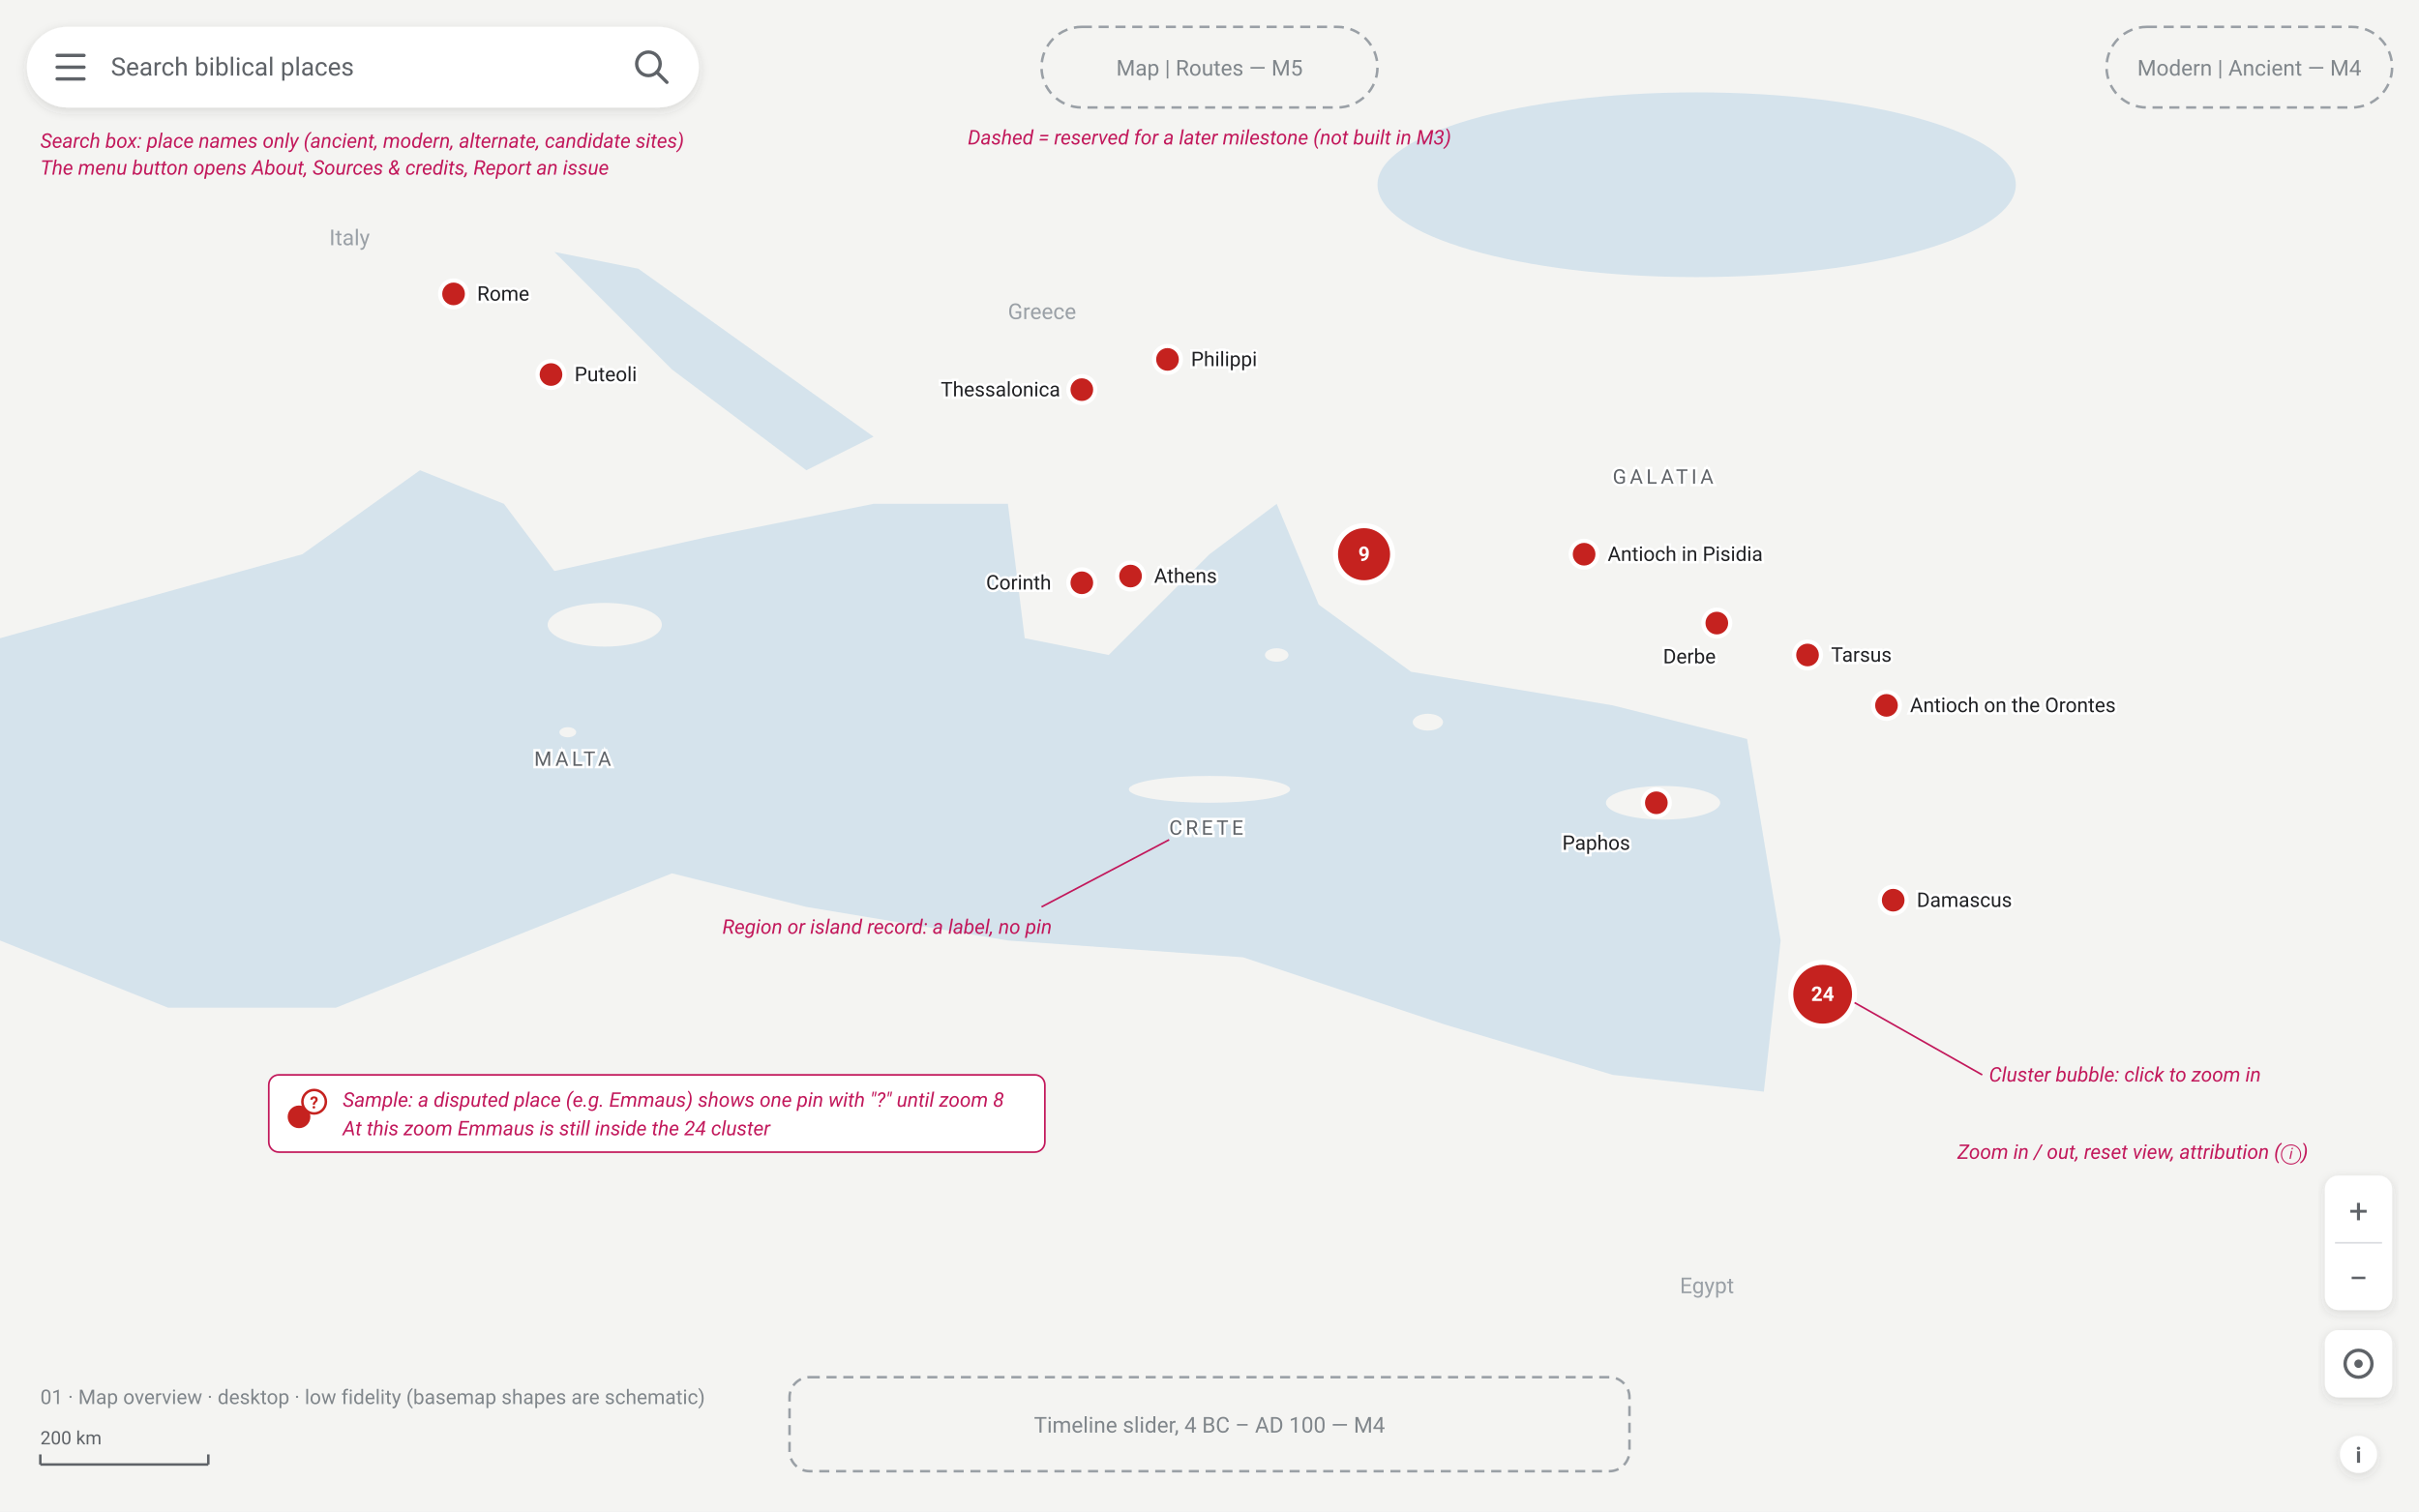
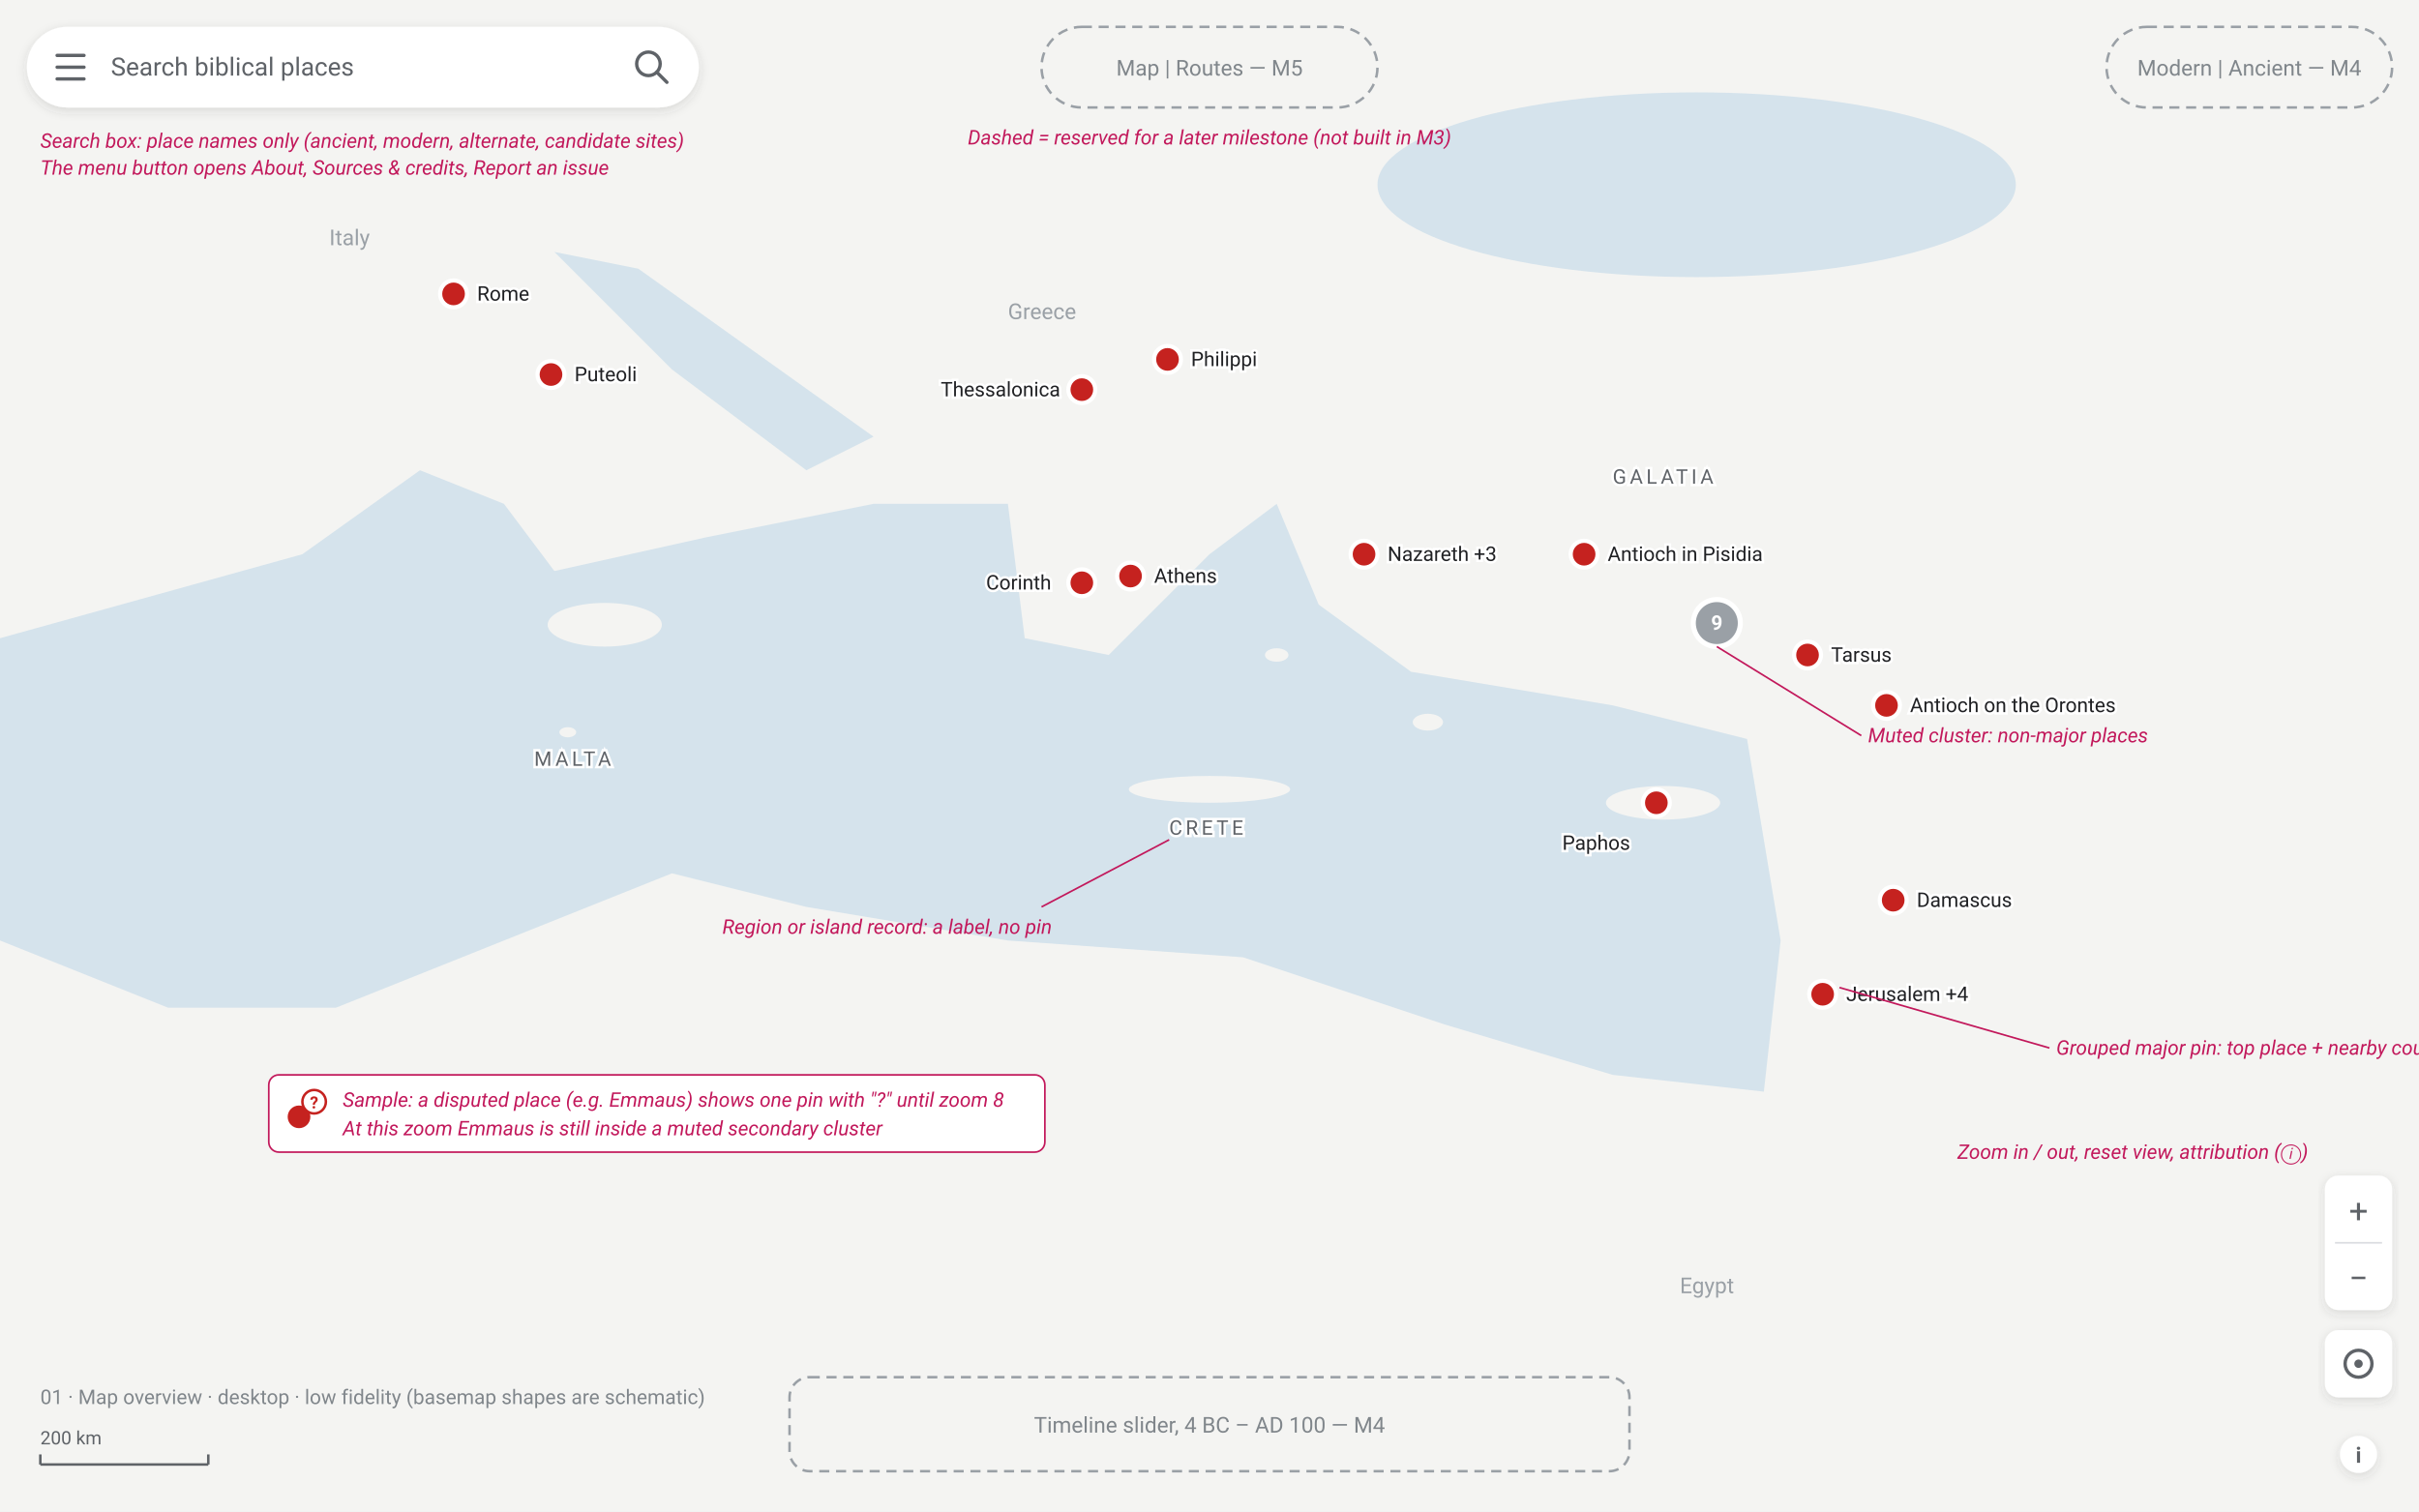
<svg xmlns="http://www.w3.org/2000/svg" width="1440" height="900" viewBox="0 0 1440 900" font-family="system-ui, 'Segoe UI', Roboto, Arial, sans-serif">
  <defs>
    <filter id="shadow" x="-10%" y="-20%" width="120%" height="160%">
      <feDropShadow dx="0" dy="1" stdDeviation="1.5" flood-color="#3C4043" flood-opacity="0.3" />
      <feDropShadow dx="0" dy="2" stdDeviation="3" flood-color="#3C4043" flood-opacity="0.15" />
    </filter>
    <style>
      .label { font-size: 12px; fill: #202124; paint-order: stroke; stroke: #ffffff; stroke-width: 3px; }
      .region { font-size: 12px; fill: #5F6368; letter-spacing: 2px; paint-order: stroke; stroke: #ffffff; stroke-width: 3px; }
      .country { font-size: 13px; fill: #9AA0A6; }
      .note { font-size: 12px; fill: #C2185B; font-style: italic; }
      .reserved { fill: none; stroke: #9AA0A6; stroke-width: 1.5; stroke-dasharray: 6 4; }
      .reservedText { font-size: 13px; fill: #80868B; }
      .pin { fill: #C5221F; stroke: #ffffff; stroke-width: 2.5; }
      .leader { stroke: #C2185B; stroke-width: 1; fill: none; }
    </style>
  </defs>
  <rect width="1440" height="900" fill="#F4F4F2" />
  <path fill="#D5E3EC" d="M0,380 L180,330 L250,280 L300,300 L330,340 L420,320 L520,300 L600,300 L610,380 L660,390 L720,330 L760,300 L785,360 L840,400 L960,420 L1040,440 L1060,560 L1050,650 L960,640 L860,610 L740,570 L600,560 L480,540 L400,520 L300,560 L200,600 L100,600 L0,560 Z" />
  <path fill="#D5E3EC" d="M330,150 L380,160 L520,260 L480,280 L400,220 Z" />
  <ellipse cx="1010" cy="110" rx="190" ry="55" fill="#D5E3EC" />
  <ellipse cx="360" cy="372" rx="34" ry="13" fill="#F4F4F2" />
  <ellipse cx="338" cy="436" rx="5" ry="3" fill="#F4F4F2" />
  <ellipse cx="720" cy="470" rx="48" ry="8" fill="#F4F4F2" />
  <ellipse cx="990" cy="478" rx="34" ry="10" fill="#F4F4F2" />
  <ellipse cx="760" cy="390" rx="7" ry="4" fill="#F4F4F2" />
  <ellipse cx="850" cy="430" rx="9" ry="5" fill="#F4F4F2" />
  <text class="country" x="196" y="146">Italy</text>
  <text class="country" x="600" y="190">Greece</text>
  <text class="country" x="1000" y="770">Egypt</text>
  <text class="region" x="960" y="288">GALATIA</text>
  <text class="region" x="696" y="497">CRETE</text>
  <text class="region" x="318" y="456">MALTA</text>
  <g>
    <circle class="pin" cx="270" cy="175" r="8" />
    <text class="label" x="284" y="179">Rome</text>
    <circle class="pin" cx="328" cy="223" r="8" />
    <text class="label" x="342" y="227">Puteoli</text>
    <circle class="pin" cx="644" cy="232" r="8" />
    <text class="label" x="560" y="236">Thessalonica</text>
    <circle class="pin" cx="695" cy="214" r="8" />
    <text class="label" x="709" y="218">Philippi</text>
    <circle class="pin" cx="644" cy="347" r="8" />
    <text class="label" x="587" y="351">Corinth</text>
    <circle class="pin" cx="673" cy="343" r="8" />
    <text class="label" x="687" y="347">Athens</text>
    <circle class="pin" cx="943" cy="330" r="8" />
    <text class="label" x="957" y="334">Antioch in Pisidia</text>
    <circle class="pin" cx="1076" cy="390" r="8" />
    <text class="label" x="1090" y="394">Tarsus</text>
    <circle class="pin" cx="1123" cy="420" r="8" />
    <text class="label" x="1137" y="424">Antioch on the Orontes</text>
    <circle class="pin" cx="986" cy="478" r="8" />
    <text class="label" x="930" y="506">Paphos</text>
    <circle class="pin" cx="1127" cy="536" r="8" />
    <text class="label" x="1141" y="540">Damascus</text>
  </g>
+   <g>
+     <circle class="pin" cx="812" cy="330" r="8" />
+     <text class="label" x="826" y="334">Nazareth +3</text>
+     <circle class="pin" cx="1085" cy="592" r="8" />
+     <text class="label" x="1099" y="596">Jerusalem +4</text>
+   </g>
  <g font-size="12" font-weight="700" fill="#ffffff" text-anchor="middle">
-     <circle cx="812" cy="330" r="17" fill="#C5221F" stroke="#ffffff" stroke-width="3" />
-     <text x="812" y="334">9</text>
-     <circle cx="1085" cy="592" r="19" fill="#C5221F" stroke="#ffffff" stroke-width="3" />
-     <text x="1085" y="596">24</text>
+     <circle cx="1022" cy="371" r="14" fill="#9AA0A6" stroke="#ffffff" stroke-width="3" />
+     <text x="1022" y="375">9</text>
  </g>
-   <circle class="pin" cx="1022" cy="371" r="8" />
-   <text class="label" x="990" y="395">Derbe</text>
  <rect x="160" y="640" width="462" height="46" rx="6" fill="#ffffff" stroke="#C2185B" stroke-width="1" />
  <circle class="pin" cx="178" cy="665" r="8" />
  <circle cx="187" cy="656" r="7" fill="#ffffff" stroke="#C5221F" stroke-width="1.5" />
  <text x="187" y="660" font-size="10" font-weight="700" fill="#C5221F" text-anchor="middle">?</text>
  <g filter="url(#shadow)">
    <rect x="16" y="16" width="400" height="48" rx="24" fill="#ffffff" />
  </g>
  <g stroke="#5F6368" stroke-width="2" stroke-linecap="round">
    <line x1="34" y1="33" x2="50" y2="33" />
    <line x1="34" y1="40" x2="50" y2="40" />
    <line x1="34" y1="47" x2="50" y2="47" />
  </g>
  <text x="66" y="45" font-size="15" fill="#5F6368">Search biblical places</text>
  <circle cx="386" cy="38" r="7" fill="none" stroke="#5F6368" stroke-width="2" />
  <line x1="391" y1="43" x2="397" y2="49" stroke="#5F6368" stroke-width="2" stroke-linecap="round" />
  <rect class="reserved" x="620" y="16" width="200" height="48" rx="24" />
  <text class="reservedText" x="720" y="45" text-anchor="middle">Map | Routes — M5</text>
  <rect class="reserved" x="1254" y="16" width="170" height="48" rx="24" />
  <text class="reservedText" x="1339" y="45" text-anchor="middle">Modern | Ancient — M4</text>
  <rect class="reserved" x="470" y="820" width="500" height="56" rx="12" />
  <text class="reservedText" x="720" y="853" text-anchor="middle">Timeline slider, 4 BC – AD 100 — M4</text>
  <g filter="url(#shadow)">
    <rect x="1384" y="700" width="40" height="80" rx="8" fill="#ffffff" />
    <rect x="1384" y="792" width="40" height="40" rx="8" fill="#ffffff" />
    <circle cx="1404" cy="866" r="11" fill="#ffffff" />
  </g>
  <line x1="1390" y1="740" x2="1418" y2="740" stroke="#DADCE0" />
  <text x="1404" y="728" font-size="20" fill="#5F6368" text-anchor="middle">+</text>
  <text x="1404" y="768" font-size="20" fill="#5F6368" text-anchor="middle">−</text>
  <circle cx="1404" cy="812" r="8" fill="none" stroke="#5F6368" stroke-width="2" />
  <circle cx="1404" cy="812" r="2.5" fill="#5F6368" />
  <text x="1404" y="871" font-size="13" font-weight="700" fill="#5F6368" text-anchor="middle">i</text>
  <g stroke="#5F6368" stroke-width="1.5">
    <line x1="24" y1="872" x2="124" y2="872" />
    <line x1="24" y1="866" x2="24" y2="872" />
    <line x1="124" y1="866" x2="124" y2="872" />
  </g>
  <text x="24" y="860" font-size="11" fill="#5F6368">200 km</text>
  <text class="note" x="24" y="88">Search box: place names only (ancient, modern, alternate, candidate sites)</text>
  <text class="note" x="24" y="104">The menu button opens About, Sources &amp; credits, Report an issue</text>
  <text class="note" x="720" y="86" text-anchor="middle">Dashed = reserved for a later milestone (not built in M3)</text>
  <text class="note" x="204" y="659">Sample: a disputed place (e.g. Emmaus) shows one pin with "?" until zoom 8</text>
-   <text class="note" x="204" y="676">At this zoom Emmaus is still inside the 24 cluster</text>
-   <path class="leader" d="M1104,597 L1180,640" />
-   <text class="note" x="1184" y="644">Cluster bubble: click to zoom in</text>
+   <text class="note" x="204" y="676">At this zoom Emmaus is still inside a muted secondary cluster</text>
+   <path class="leader" d="M1095,588 L1220,624" />
+   <text class="note" x="1224" y="628">Grouped major pin: top place + nearby count</text>
+   <path class="leader" d="M1022,385 L1108,438" />
+   <text class="note" x="1112" y="442">Muted cluster: non-major places</text>
  <path class="leader" d="M696,500 L620,540" />
  <text class="note" x="430" y="556">Region or island record: a label, no pin</text>
  <text class="note" x="1374" y="690" text-anchor="end">Zoom in / out, reset view, attribution (ⓘ)</text>
  <text x="24" y="836" font-size="12" fill="#80868B">01 · Map overview · desktop · low fidelity (basemap shapes are schematic)</text>
</svg>
